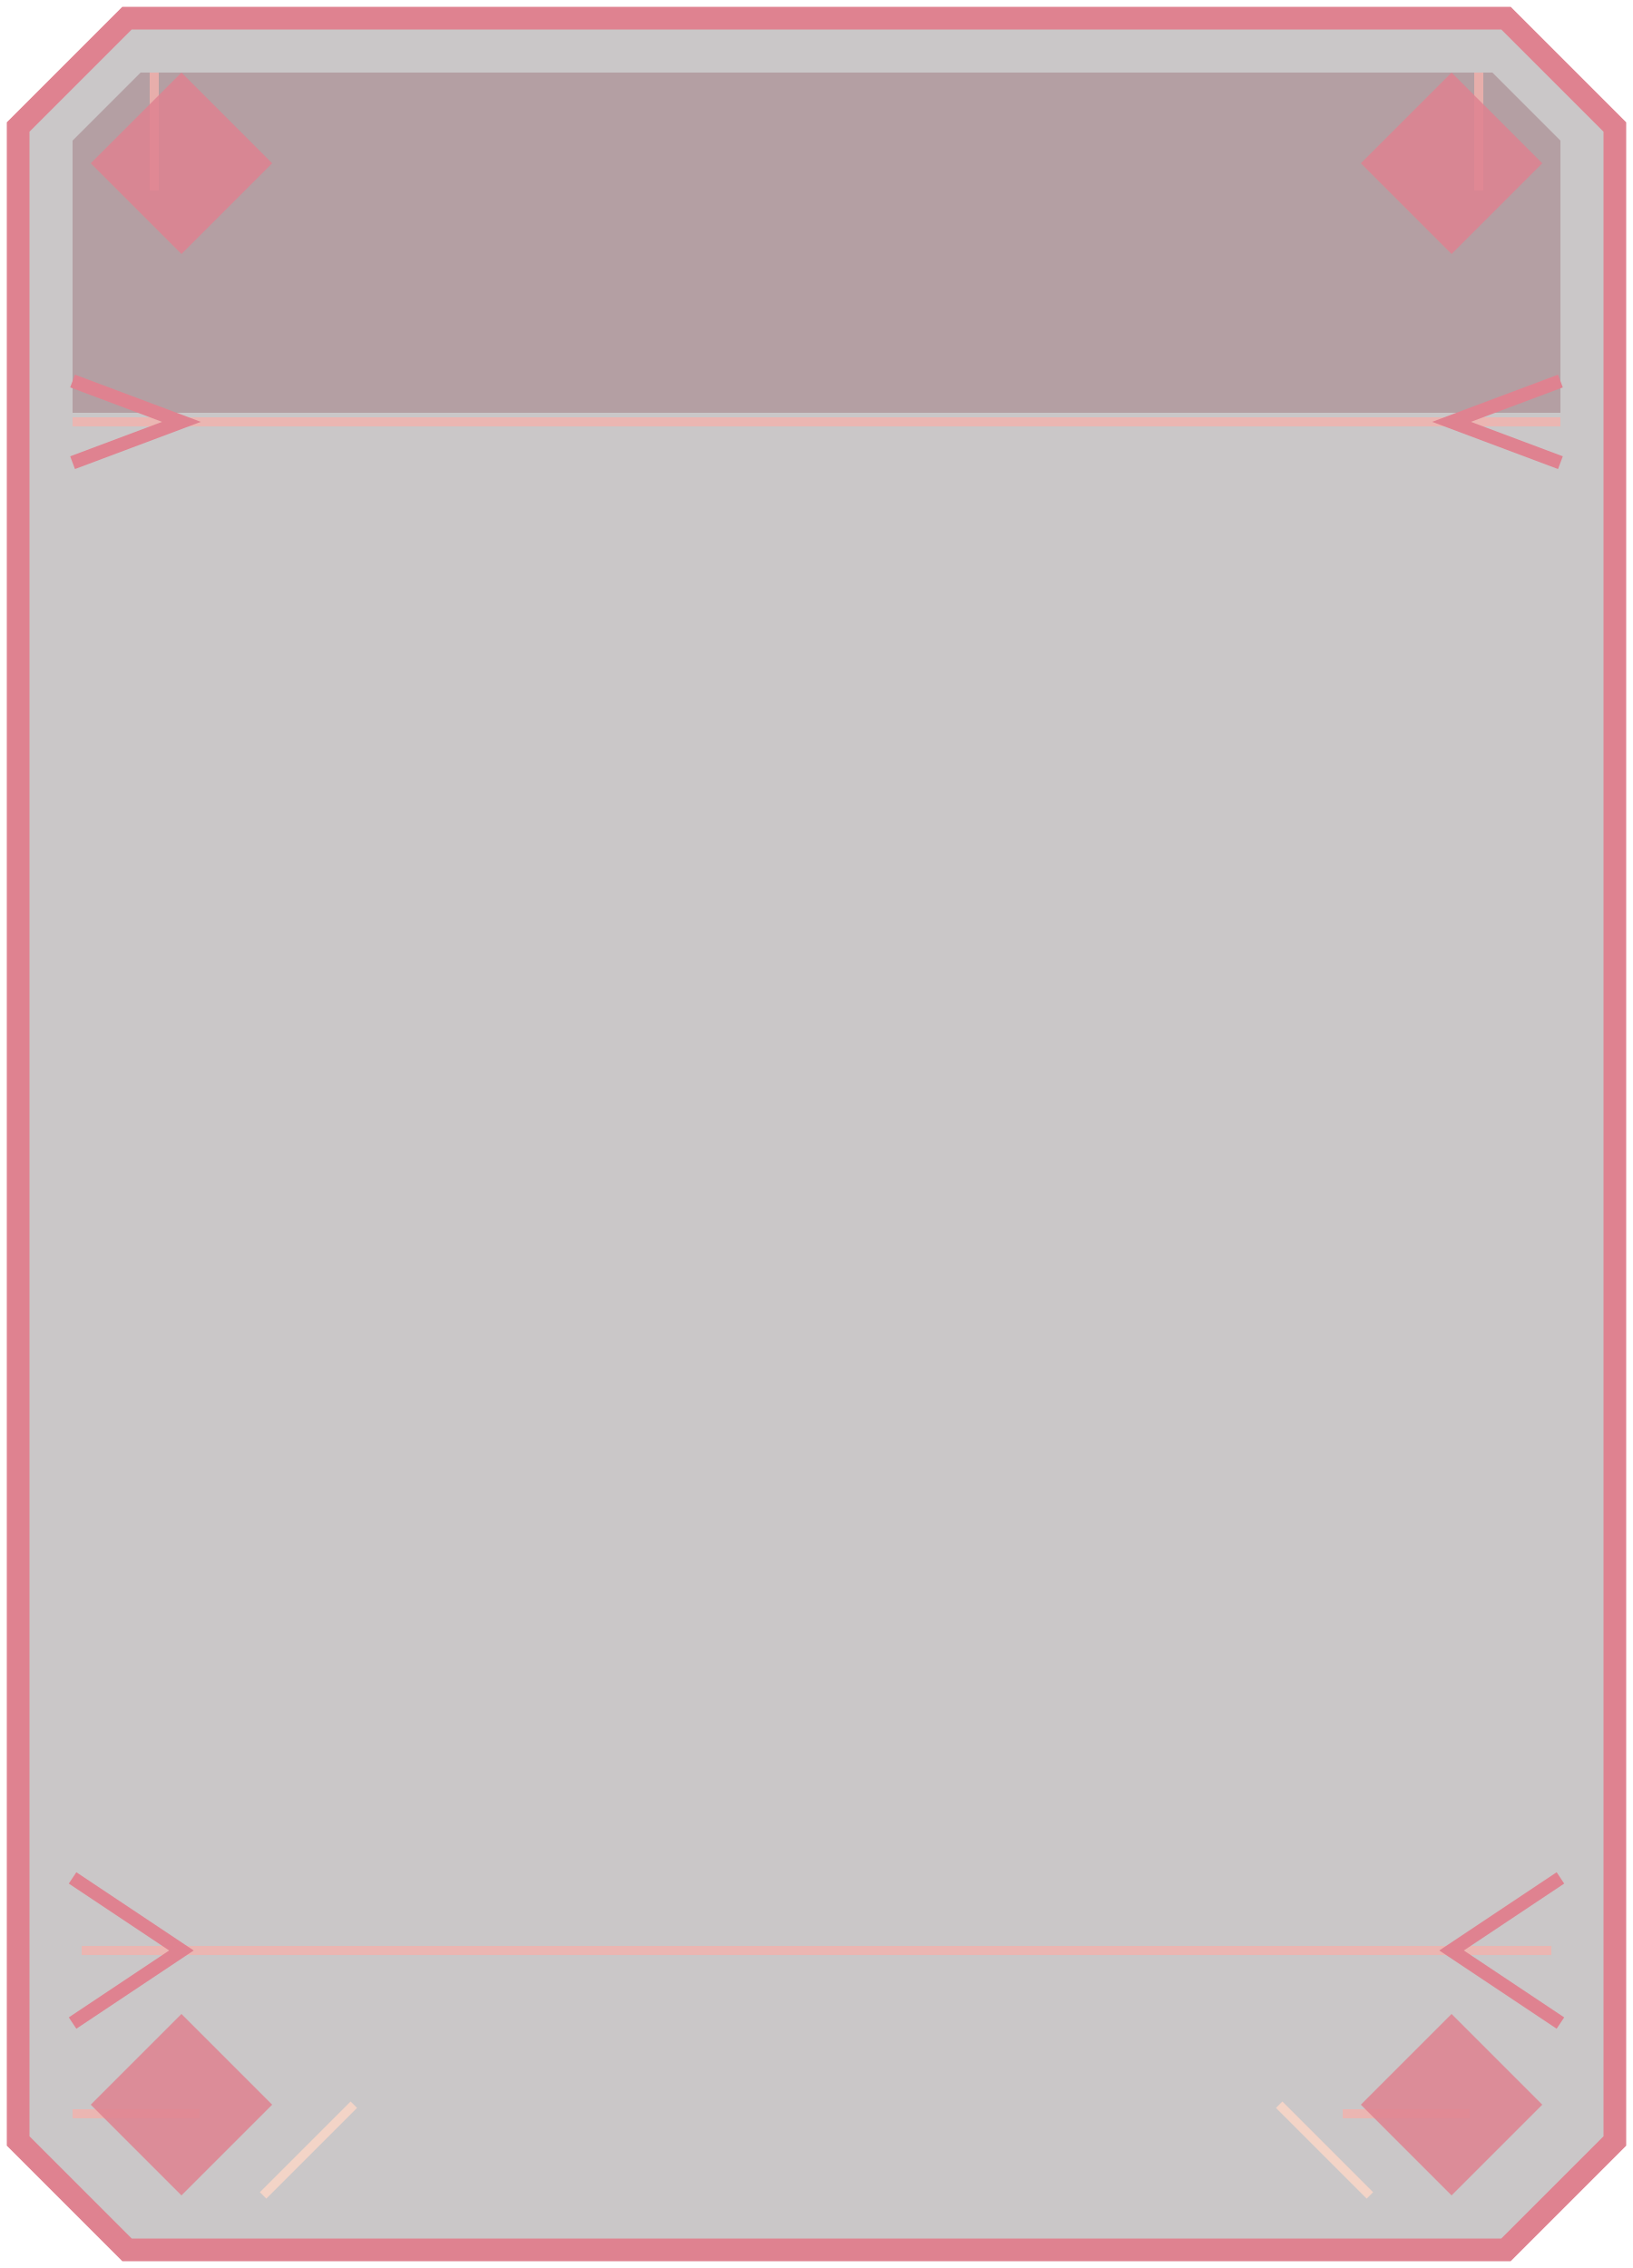
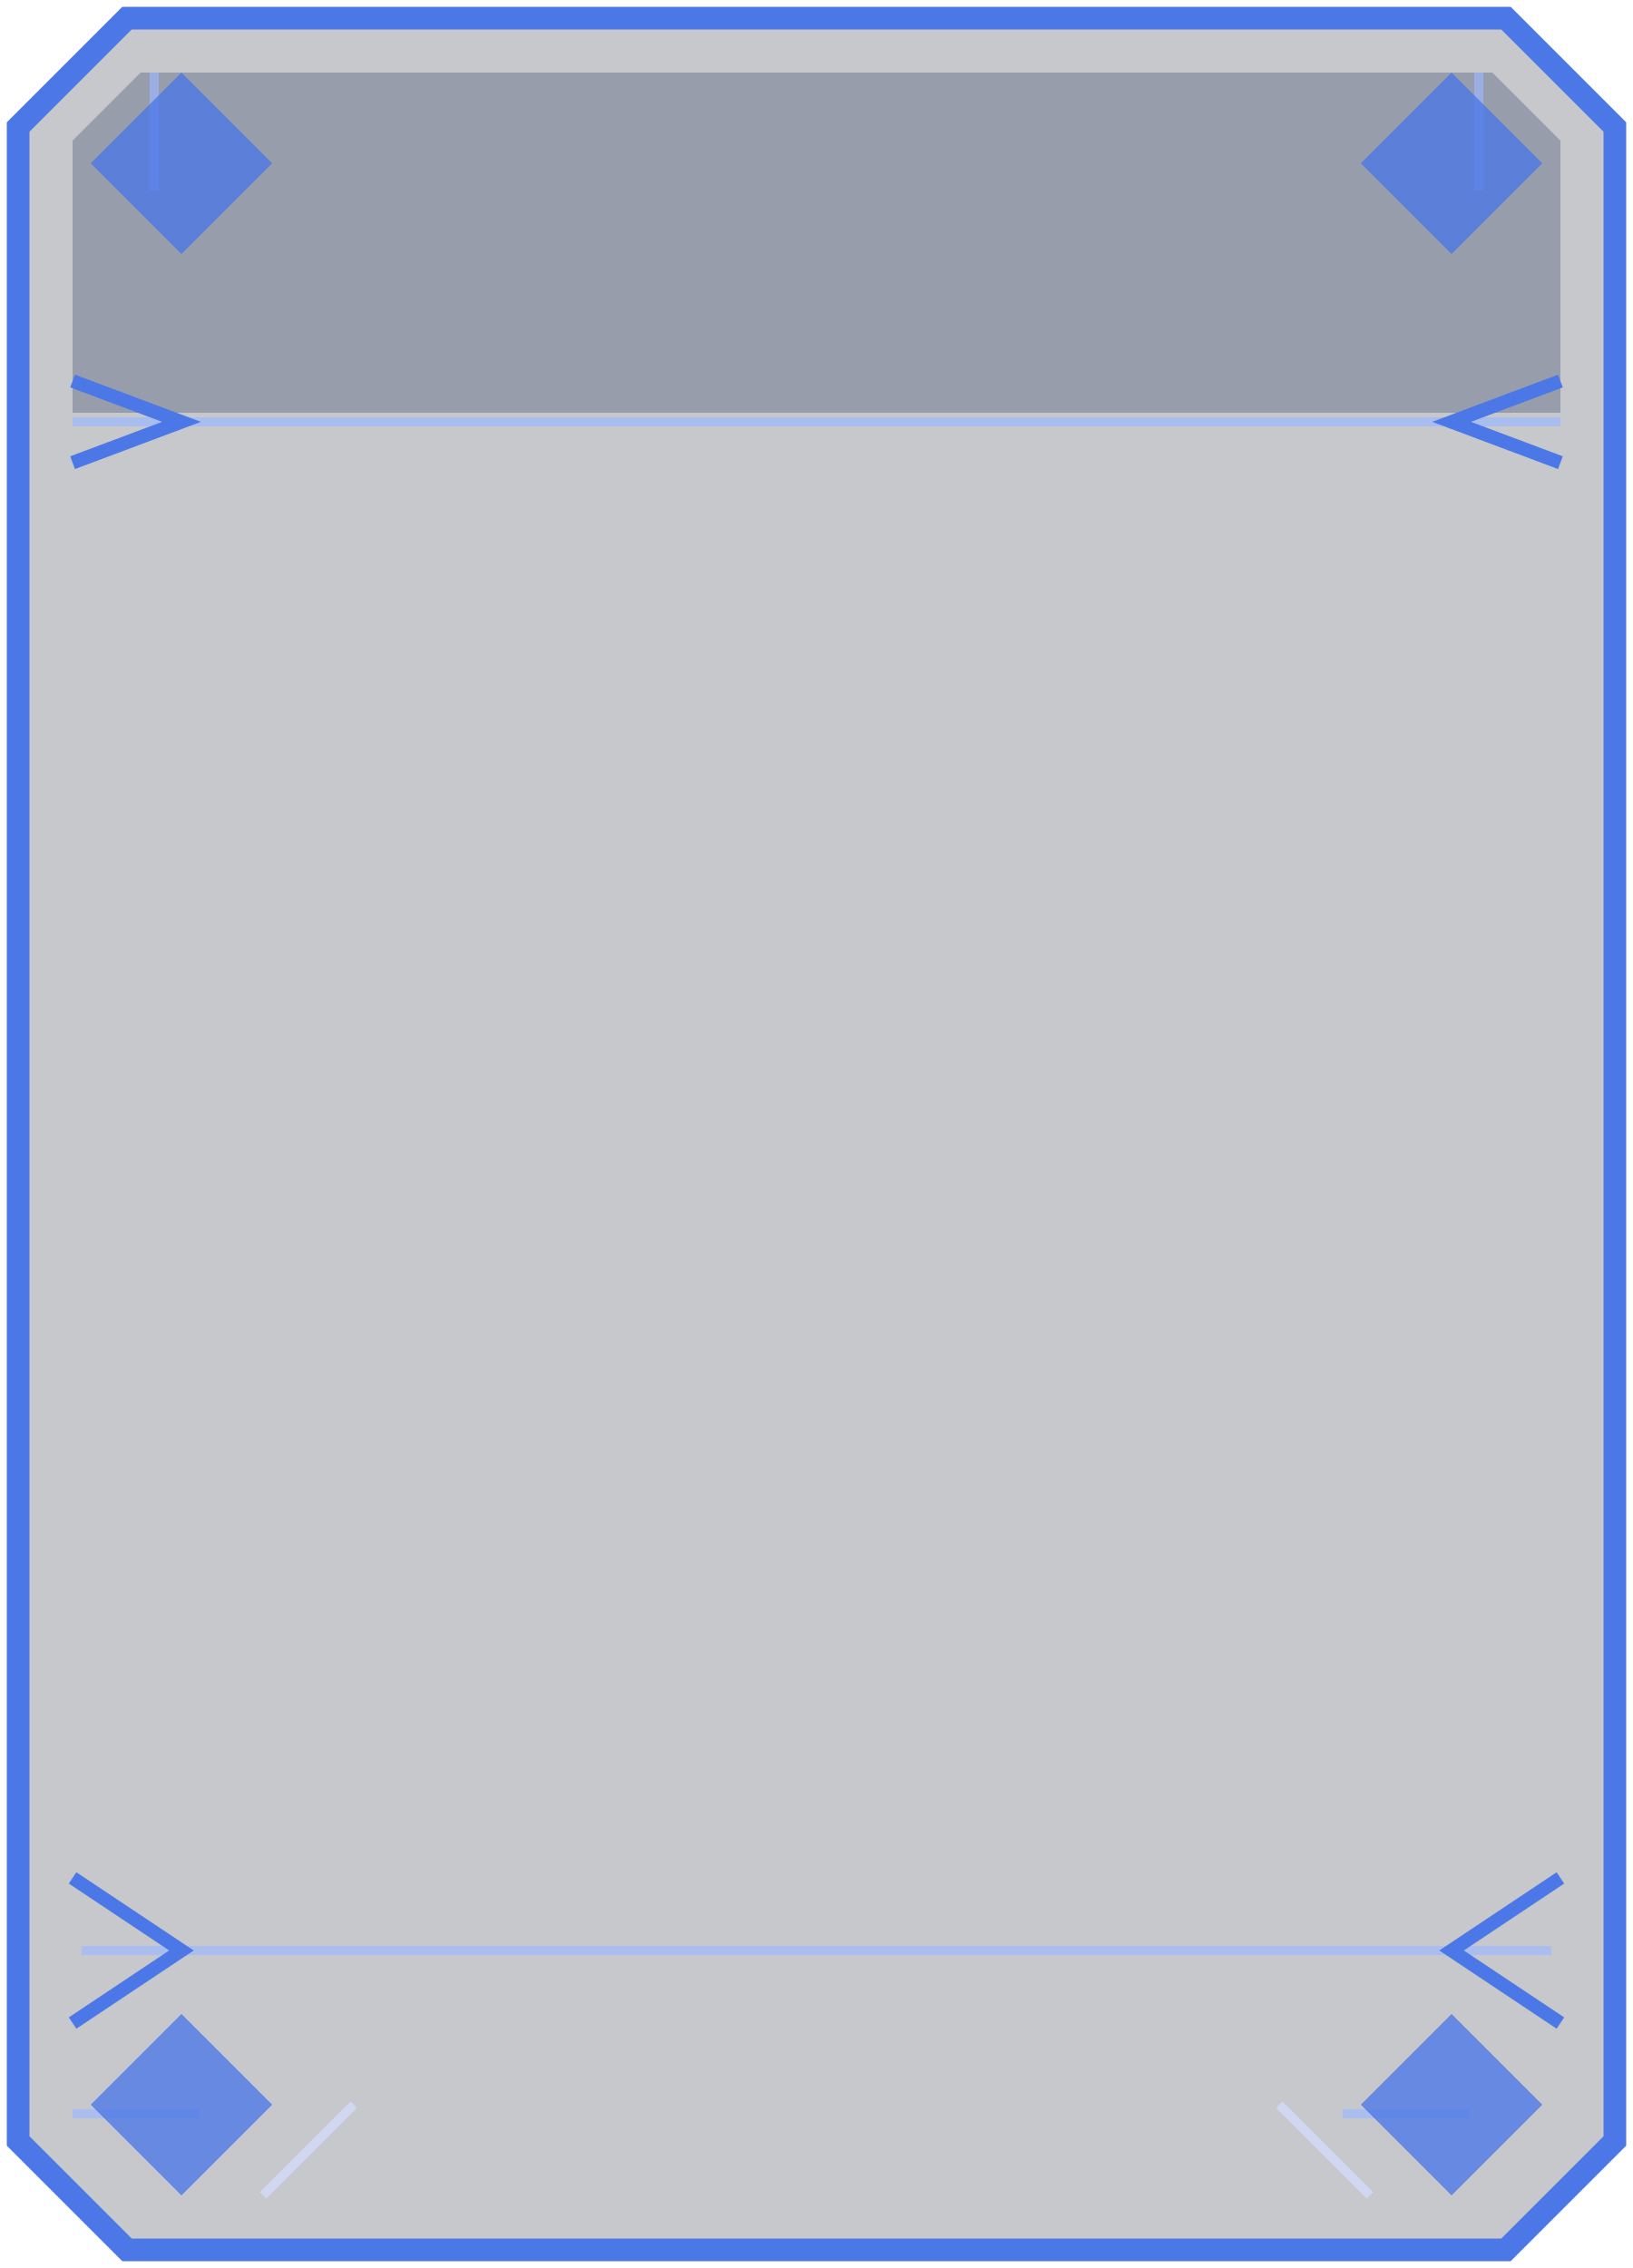
<svg xmlns="http://www.w3.org/2000/svg" width="360" height="500" viewBox="0 0 360 500">
-   <path d="M28 4h304l24 24v444l-24 24H28L4 472V28z" fill="#25171a" fill-opacity=".24" stroke="#df8290" stroke-width="5" />
-   <path d="M31 16h298l15 15v60H16V31z" fill="#7c3846" fill-opacity=".28" />
-   <path d="M16 93h328M18 430h324M34 16v26m292-26v26M16 466h28m252 0h28" fill="none" stroke="#f3b2ad" stroke-opacity=".8" stroke-width="2" />
-   <path d="m16 102 24-9-24-9m328 18-24-9 24-9M16 414l24 16-24 16m328-32-24 16 24 16" fill="none" stroke="#df8290" stroke-width="3" />
-   <path d="m40 16 20 20-20 20-20-20zm280 0 20 20-20 20-20-20zM40 444l20 20-20 20-20-20zm280 0 20 20-20 20-20-20z" fill="#df8290" fill-opacity=".84" />
-   <path d="M58 484 78 464m224 20-20-20" stroke="#ffd7c6" stroke-opacity=".78" stroke-width="2" />
+   <path d="M28 4h304l24 24v444l-24 24H28L4 472V28z" fill="#151a2c" fill-opacity=".24" stroke="#4c78e7" stroke-width="5" />
+   <path d="M31 16h298l15 15v60H16V31z" fill="#29395f" fill-opacity=".3" />
+   <path d="M16 93h328M18 430h324M34 16v26m292-26v26M16 466h28m252 0h28" fill="none" stroke="#9eb8ff" stroke-opacity=".68" stroke-width="2" />
+   <path d="m16 102 24-9-24-9m328 18-24-9 24-9M16 414l24 16-24 16m328-32-24 16 24 16" fill="none" stroke="#4c78e7" stroke-width="3" />
+   <path d="m40 16 20 20-20 20-20-20zm280 0 20 20-20 20-20-20zM40 444l20 20-20 20-20-20zm280 0 20 20-20 20-20-20z" fill="#4c78e7" fill-opacity=".78" />
+   <path d="M58 484 78 464m224 20-20-20" stroke="#d4deff" stroke-opacity=".72" stroke-width="2" />
</svg>
